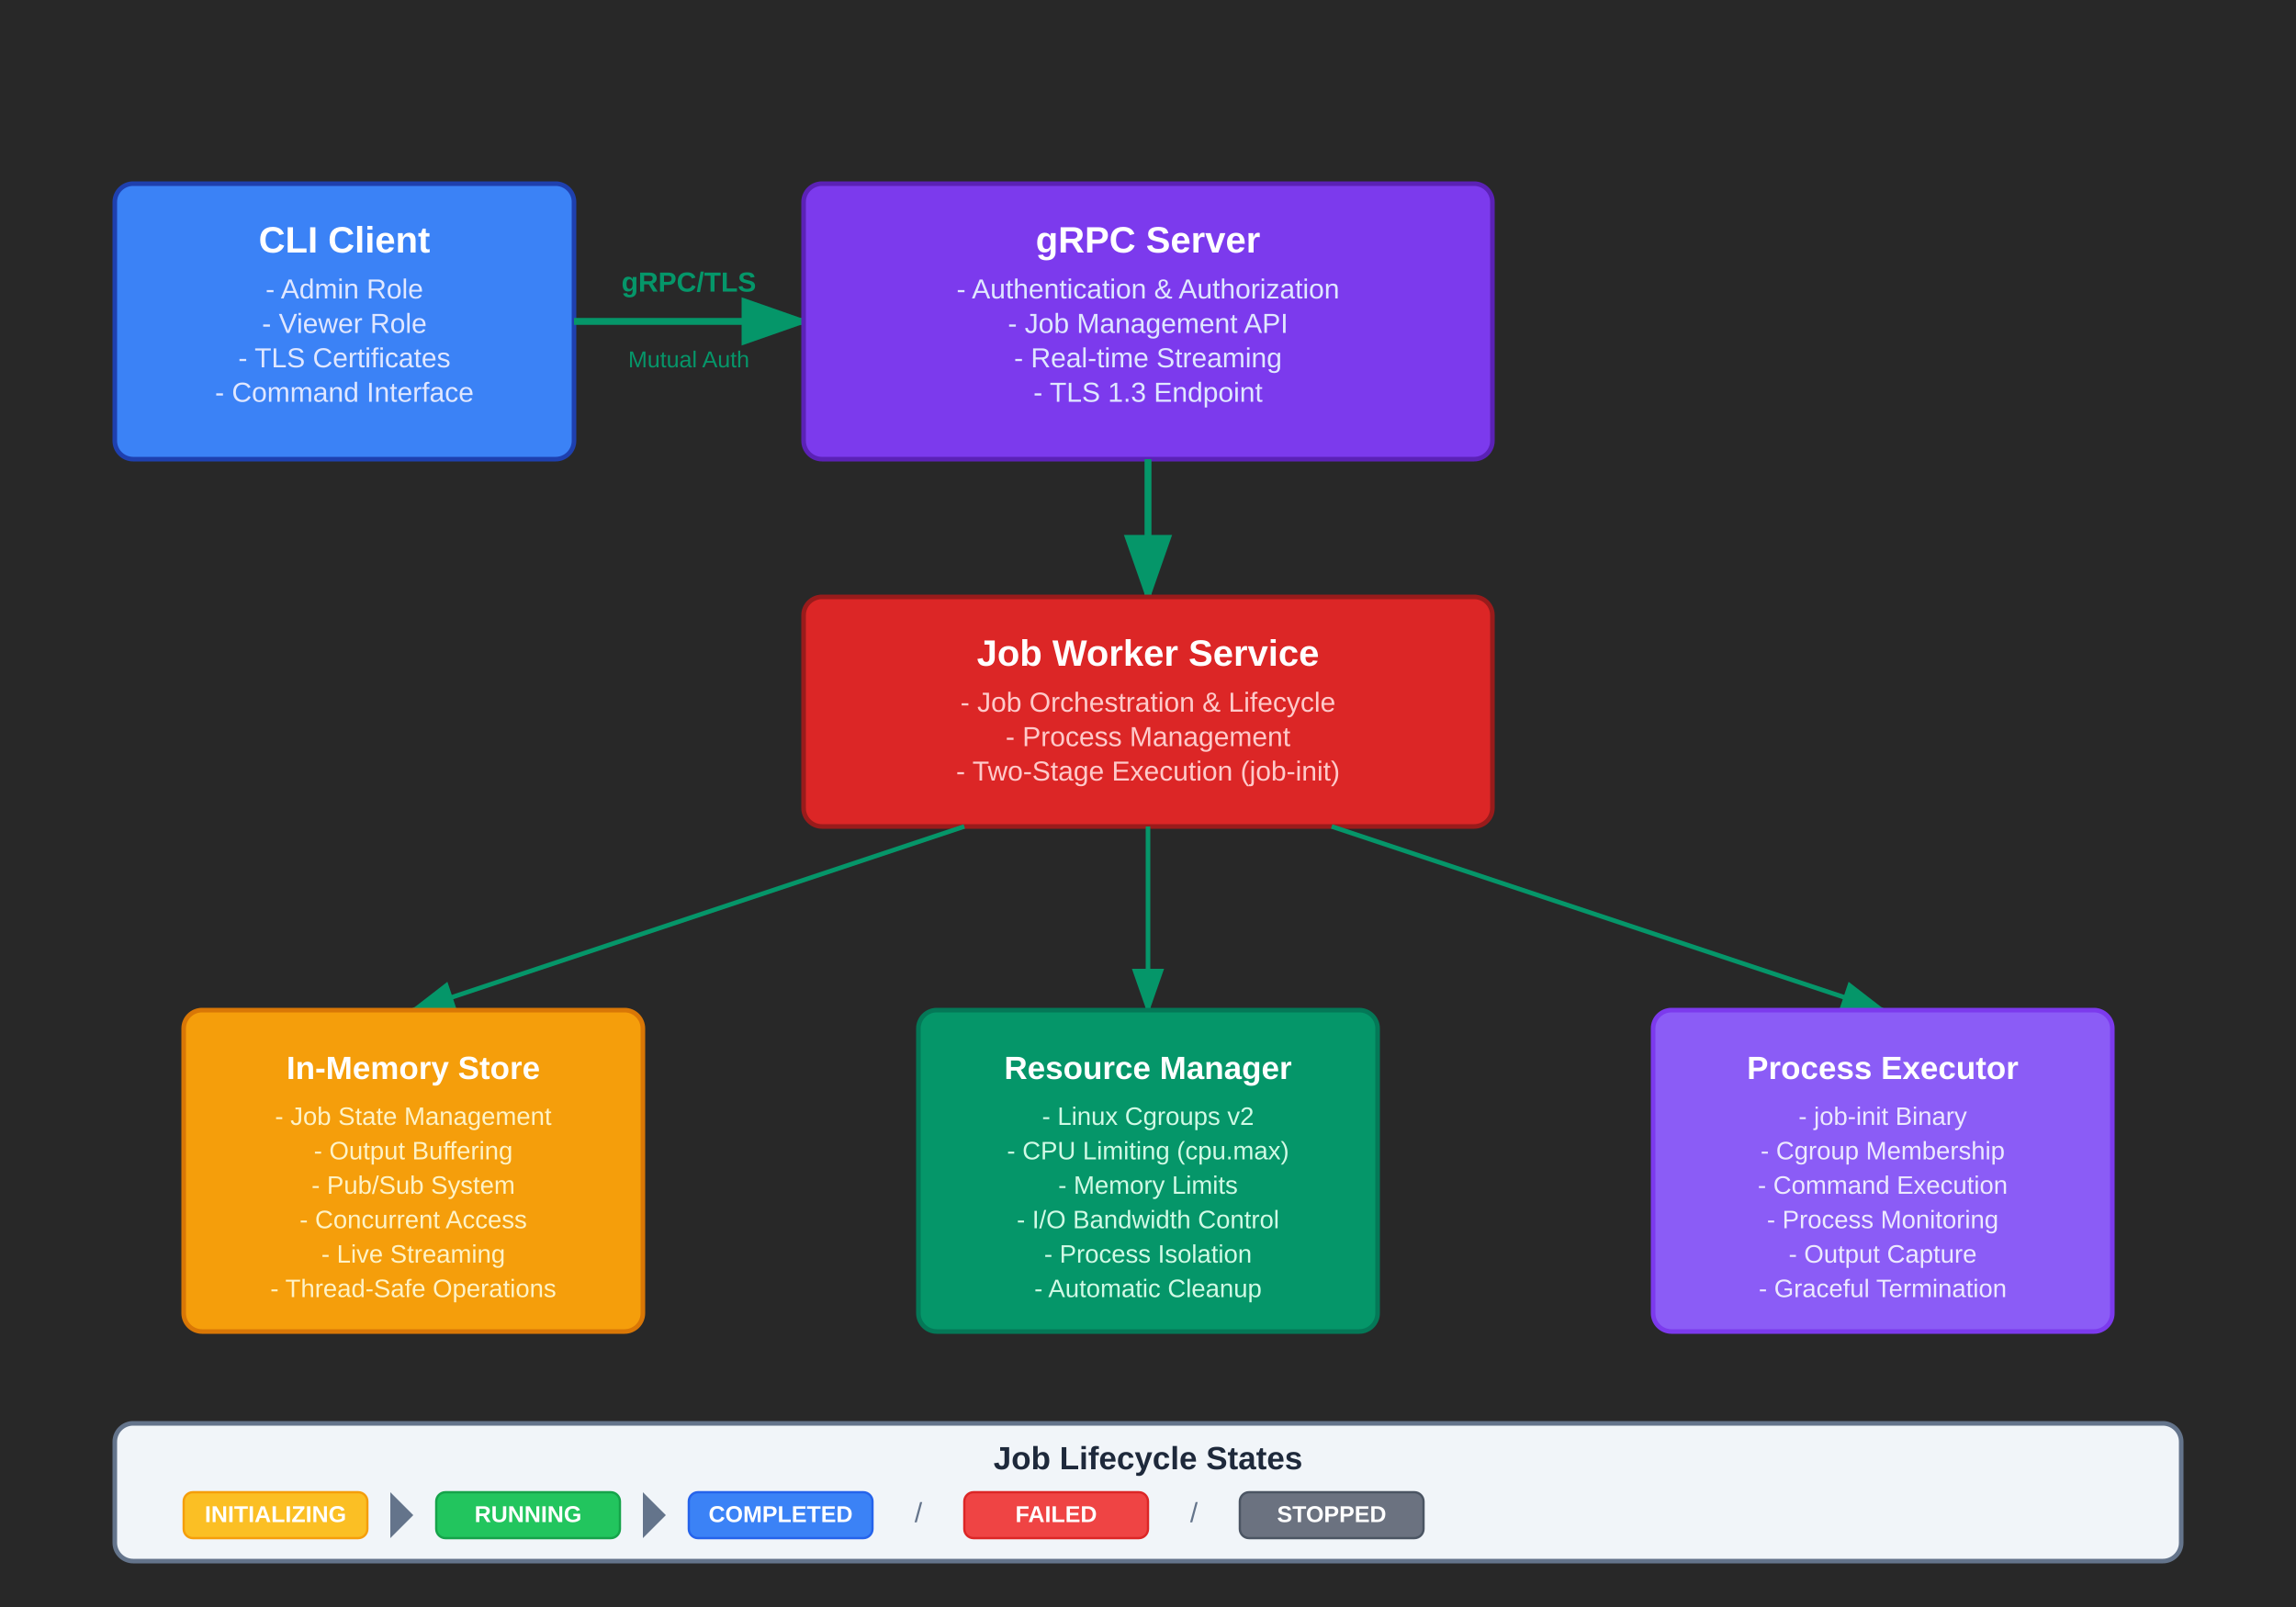
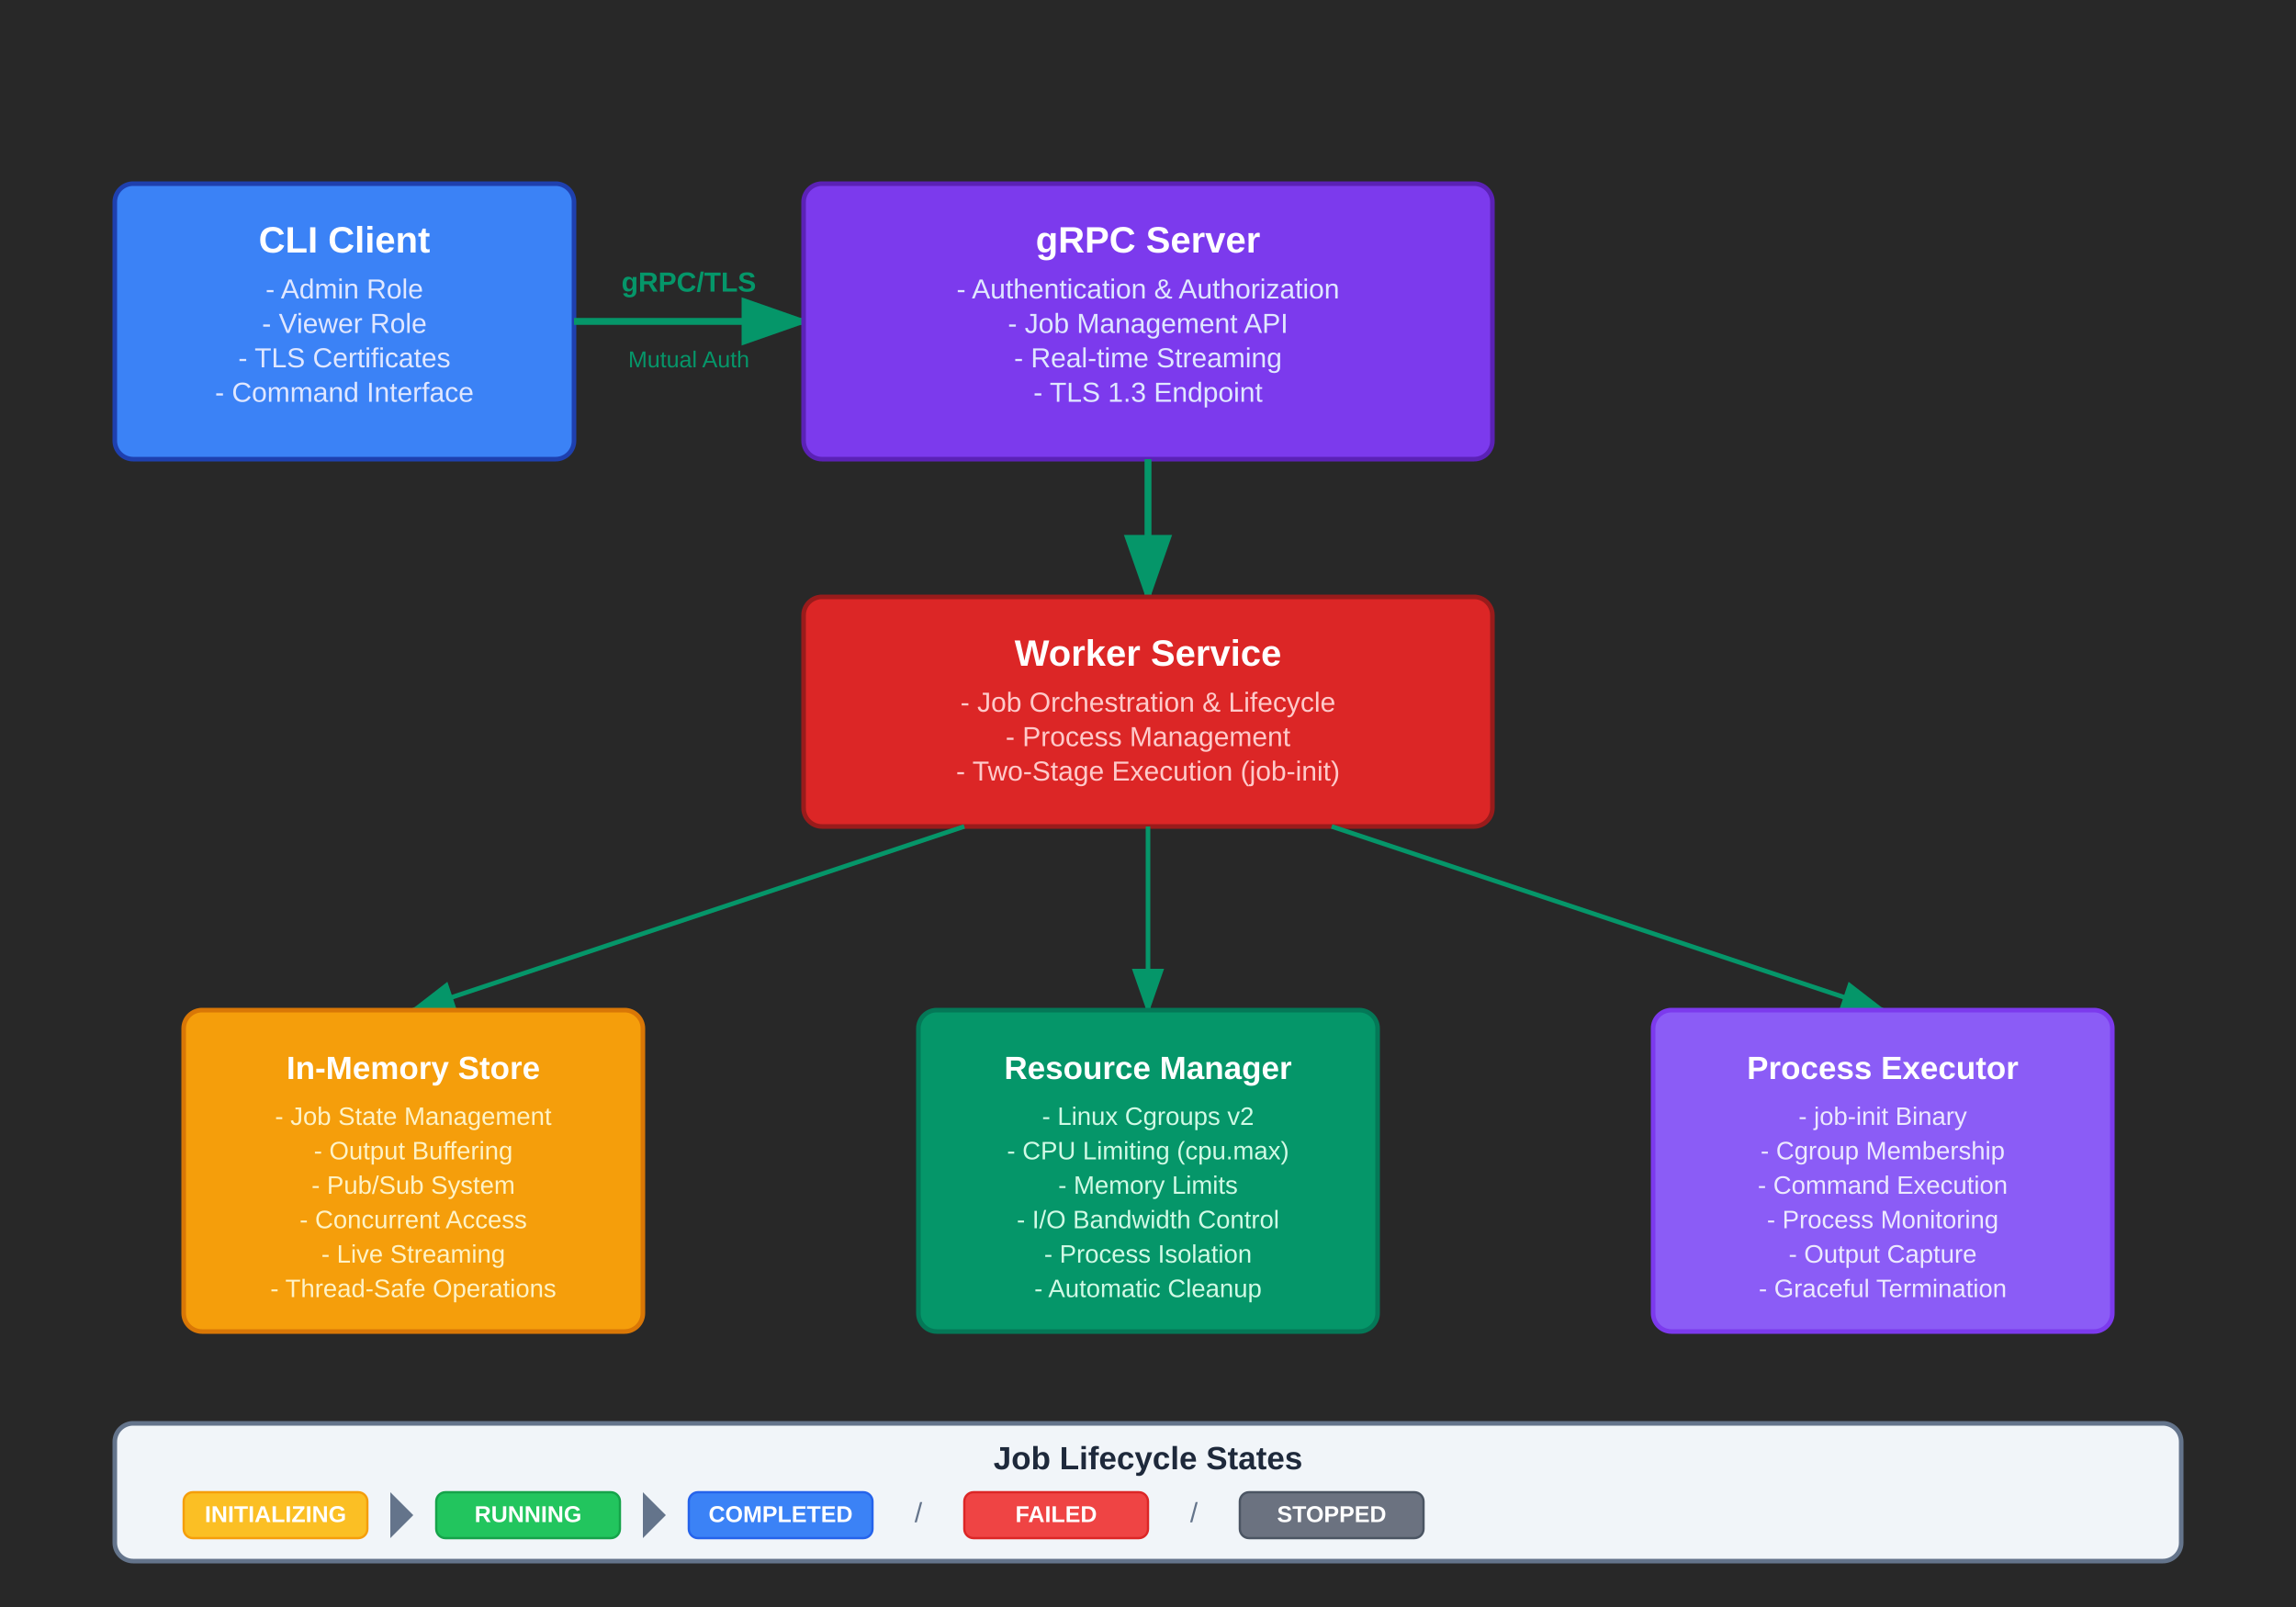
<svg xmlns="http://www.w3.org/2000/svg" viewBox="0 0 1000 700">
  <rect width="1000" height="700" fill="#282828" />
  <g id="client-layer">
    <rect x="50" y="80" width="200" height="120" rx="8" fill="#3b82f6" stroke="#1e40af" stroke-width="2" />
    <text x="150" y="110" text-anchor="middle" font-family="Arial, sans-serif" font-size="16" font-weight="bold" fill="white">
            CLI Client
        </text>
    <text x="150" y="130" text-anchor="middle" font-family="Arial, sans-serif" font-size="12" fill="#e0e7ff">
            - Admin Role
        </text>
    <text x="150" y="145" text-anchor="middle" font-family="Arial, sans-serif" font-size="12" fill="#e0e7ff">
            - Viewer Role
        </text>
    <text x="150" y="160" text-anchor="middle" font-family="Arial, sans-serif" font-size="12" fill="#e0e7ff">
            - TLS Certificates
        </text>
    <text x="150" y="175" text-anchor="middle" font-family="Arial, sans-serif" font-size="12" fill="#e0e7ff">
            - Command Interface
        </text>
  </g>
  <g id="grpc-connection">
    <line x1="250" y1="140" x2="350" y2="140" stroke="#059669" stroke-width="3" marker-end="url(#arrowhead)" />
    <text x="300" y="127" text-anchor="middle" font-family="Arial, sans-serif" font-size="12" font-weight="bold" fill="#059669">
            gRPC/TLS
        </text>
    <text x="300" y="160" text-anchor="middle" font-family="Arial, sans-serif" font-size="10" fill="#059669">
            Mutual Auth
        </text>
  </g>
  <g id="server-layer">
    <rect x="350" y="80" width="300" height="120" rx="8" fill="#7c3aed" stroke="#5b21b6" stroke-width="2" />
    <text x="500" y="110" text-anchor="middle" font-family="Arial, sans-serif" font-size="16" font-weight="bold" fill="white">
            gRPC Server
        </text>
    <text x="500" y="130" text-anchor="middle" font-family="Arial, sans-serif" font-size="12" fill="#e0e7ff">
            - Authentication &amp; Authorization
        </text>
    <text x="500" y="145" text-anchor="middle" font-family="Arial, sans-serif" font-size="12" fill="#e0e7ff">
            - Job Management API
        </text>
    <text x="500" y="160" text-anchor="middle" font-family="Arial, sans-serif" font-size="12" fill="#e0e7ff">
            - Real-time Streaming
        </text>
    <text x="500" y="175" text-anchor="middle" font-family="Arial, sans-serif" font-size="12" fill="#e0e7ff">
            - TLS 1.3 Endpoint
        </text>
  </g>
  <g id="service-connection">
    <line x1="500" y1="200" x2="500" y2="260" stroke="#059669" stroke-width="3" marker-end="url(#arrowhead)" />
  </g>
  <g id="job-worker-service">
    <rect x="350" y="260" width="300" height="100" rx="8" fill="#dc2626" stroke="#991b1b" stroke-width="2" />
    <text x="500" y="290" text-anchor="middle" font-family="Arial, sans-serif" font-size="16" font-weight="bold" fill="white">
-             Job Worker Service
+             Worker Service
        </text>
    <text x="500" y="310" text-anchor="middle" font-family="Arial, sans-serif" font-size="12" fill="#fecaca">
            - Job Orchestration &amp; Lifecycle
        </text>
    <text x="500" y="325" text-anchor="middle" font-family="Arial, sans-serif" font-size="12" fill="#fecaca">
            - Process Management
        </text>
    <text x="500" y="340" text-anchor="middle" font-family="Arial, sans-serif" font-size="12" fill="#fecaca">
            - Two-Stage Execution (job-init)
        </text>
  </g>
  <g id="component-connections">
    <line x1="420" y1="360" x2="180" y2="440" stroke="#059669" stroke-width="2" marker-end="url(#arrowhead)" />
    <line x1="500" y1="360" x2="500" y2="440" stroke="#059669" stroke-width="2" marker-end="url(#arrowhead)" />
    <line x1="580" y1="360" x2="820" y2="440" stroke="#059669" stroke-width="2" marker-end="url(#arrowhead)" />
  </g>
  <g id="components">
    <rect x="80" y="440" width="200" height="140" rx="8" fill="#f59e0b" stroke="#d97706" stroke-width="2" />
    <text x="180" y="470" text-anchor="middle" font-family="Arial, sans-serif" font-size="14" font-weight="bold" fill="white">
            In-Memory Store
        </text>
    <text x="180" y="490" text-anchor="middle" font-family="Arial, sans-serif" font-size="11" fill="#fef3c7">
            - Job State Management
        </text>
    <text x="180" y="505" text-anchor="middle" font-family="Arial, sans-serif" font-size="11" fill="#fef3c7">
            - Output Buffering
        </text>
    <text x="180" y="520" text-anchor="middle" font-family="Arial, sans-serif" font-size="11" fill="#fef3c7">
            - Pub/Sub System
        </text>
    <text x="180" y="535" text-anchor="middle" font-family="Arial, sans-serif" font-size="11" fill="#fef3c7">
            - Concurrent Access
        </text>
    <text x="180" y="550" text-anchor="middle" font-family="Arial, sans-serif" font-size="11" fill="#fef3c7">
            - Live Streaming
        </text>
    <text x="180" y="565" text-anchor="middle" font-family="Arial, sans-serif" font-size="11" fill="#fef3c7">
            - Thread-Safe Operations
        </text>
    <rect x="400" y="440" width="200" height="140" rx="8" fill="#059669" stroke="#047857" stroke-width="2" />
    <text x="500" y="470" text-anchor="middle" font-family="Arial, sans-serif" font-size="14" font-weight="bold" fill="white">
            Resource Manager
        </text>
    <text x="500" y="490" text-anchor="middle" font-family="Arial, sans-serif" font-size="11" fill="#d1fae5">
            - Linux Cgroups v2
        </text>
    <text x="500" y="505" text-anchor="middle" font-family="Arial, sans-serif" font-size="11" fill="#d1fae5">
            - CPU Limiting (cpu.max)
        </text>
    <text x="500" y="520" text-anchor="middle" font-family="Arial, sans-serif" font-size="11" fill="#d1fae5">
            - Memory Limits
        </text>
    <text x="500" y="535" text-anchor="middle" font-family="Arial, sans-serif" font-size="11" fill="#d1fae5">
            - I/O Bandwidth Control
        </text>
    <text x="500" y="550" text-anchor="middle" font-family="Arial, sans-serif" font-size="11" fill="#d1fae5">
            - Process Isolation
        </text>
    <text x="500" y="565" text-anchor="middle" font-family="Arial, sans-serif" font-size="11" fill="#d1fae5">
            - Automatic Cleanup
        </text>
    <rect x="720" y="440" width="200" height="140" rx="8" fill="#8b5cf6" stroke="#7c3aed" stroke-width="2" />
    <text x="820" y="470" text-anchor="middle" font-family="Arial, sans-serif" font-size="14" font-weight="bold" fill="white">
            Process Executor
        </text>
    <text x="820" y="490" text-anchor="middle" font-family="Arial, sans-serif" font-size="11" fill="#ede9fe">
            - job-init Binary
        </text>
    <text x="820" y="505" text-anchor="middle" font-family="Arial, sans-serif" font-size="11" fill="#ede9fe">
            - Cgroup Membership
        </text>
    <text x="820" y="520" text-anchor="middle" font-family="Arial, sans-serif" font-size="11" fill="#ede9fe">
            - Command Execution
        </text>
    <text x="820" y="535" text-anchor="middle" font-family="Arial, sans-serif" font-size="11" fill="#ede9fe">
            - Process Monitoring
        </text>
    <text x="820" y="550" text-anchor="middle" font-family="Arial, sans-serif" font-size="11" fill="#ede9fe">
            - Output Capture
        </text>
    <text x="820" y="565" text-anchor="middle" font-family="Arial, sans-serif" font-size="11" fill="#ede9fe">
            - Graceful Termination
        </text>
  </g>
  <g id="lifecycle">
    <rect x="50" y="620" width="900" height="60" rx="8" fill="#f1f5f9" stroke="#64748b" stroke-width="2" />
    <text x="500" y="640" text-anchor="middle" font-family="Arial, sans-serif" font-size="14" font-weight="bold" fill="#1e293b">
            Job Lifecycle States
        </text>
    <g id="states">
      <rect x="80" y="650" width="80" height="20" rx="4" fill="#fbbf24" stroke="#f59e0b" />
      <text x="120" y="663" text-anchor="middle" font-family="Arial, sans-serif" font-size="10" font-weight="bold" fill="white">INITIALIZING
            </text>
      <polygon points="170,650 180,660 170,670" fill="#64748b" />
      <rect x="190" y="650" width="80" height="20" rx="4" fill="#22c55e" stroke="#16a34a" />
      <text x="230" y="663" text-anchor="middle" font-family="Arial, sans-serif" font-size="10" font-weight="bold" fill="white">RUNNING
            </text>
      <polygon points="280,650 290,660 280,670" fill="#64748b" />
      <rect x="300" y="650" width="80" height="20" rx="4" fill="#3b82f6" stroke="#2563eb" />
      <text x="340" y="663" text-anchor="middle" font-family="Arial, sans-serif" font-size="10" font-weight="bold" fill="white">COMPLETED
            </text>
      <text x="400" y="663" text-anchor="middle" font-family="Arial, sans-serif" font-size="12" fill="#64748b">/
            </text>
      <rect x="420" y="650" width="80" height="20" rx="4" fill="#ef4444" stroke="#dc2626" />
      <text x="460" y="663" text-anchor="middle" font-family="Arial, sans-serif" font-size="10" font-weight="bold" fill="white">FAILED
            </text>
      <text x="520" y="663" text-anchor="middle" font-family="Arial, sans-serif" font-size="12" fill="#64748b">/
            </text>
      <rect x="540" y="650" width="80" height="20" rx="4" fill="#6b7280" stroke="#4b5563" />
      <text x="580" y="663" text-anchor="middle" font-family="Arial, sans-serif" font-size="10" font-weight="bold" fill="white">STOPPED
            </text>
    </g>
  </g>
  <defs>
    <marker id="arrowhead" markerWidth="10" markerHeight="7" refX="9" refY="3.5" orient="auto">
      <polygon points="0 0, 10 3.5, 0 7" fill="#059669" />
    </marker>
  </defs>
</svg>
